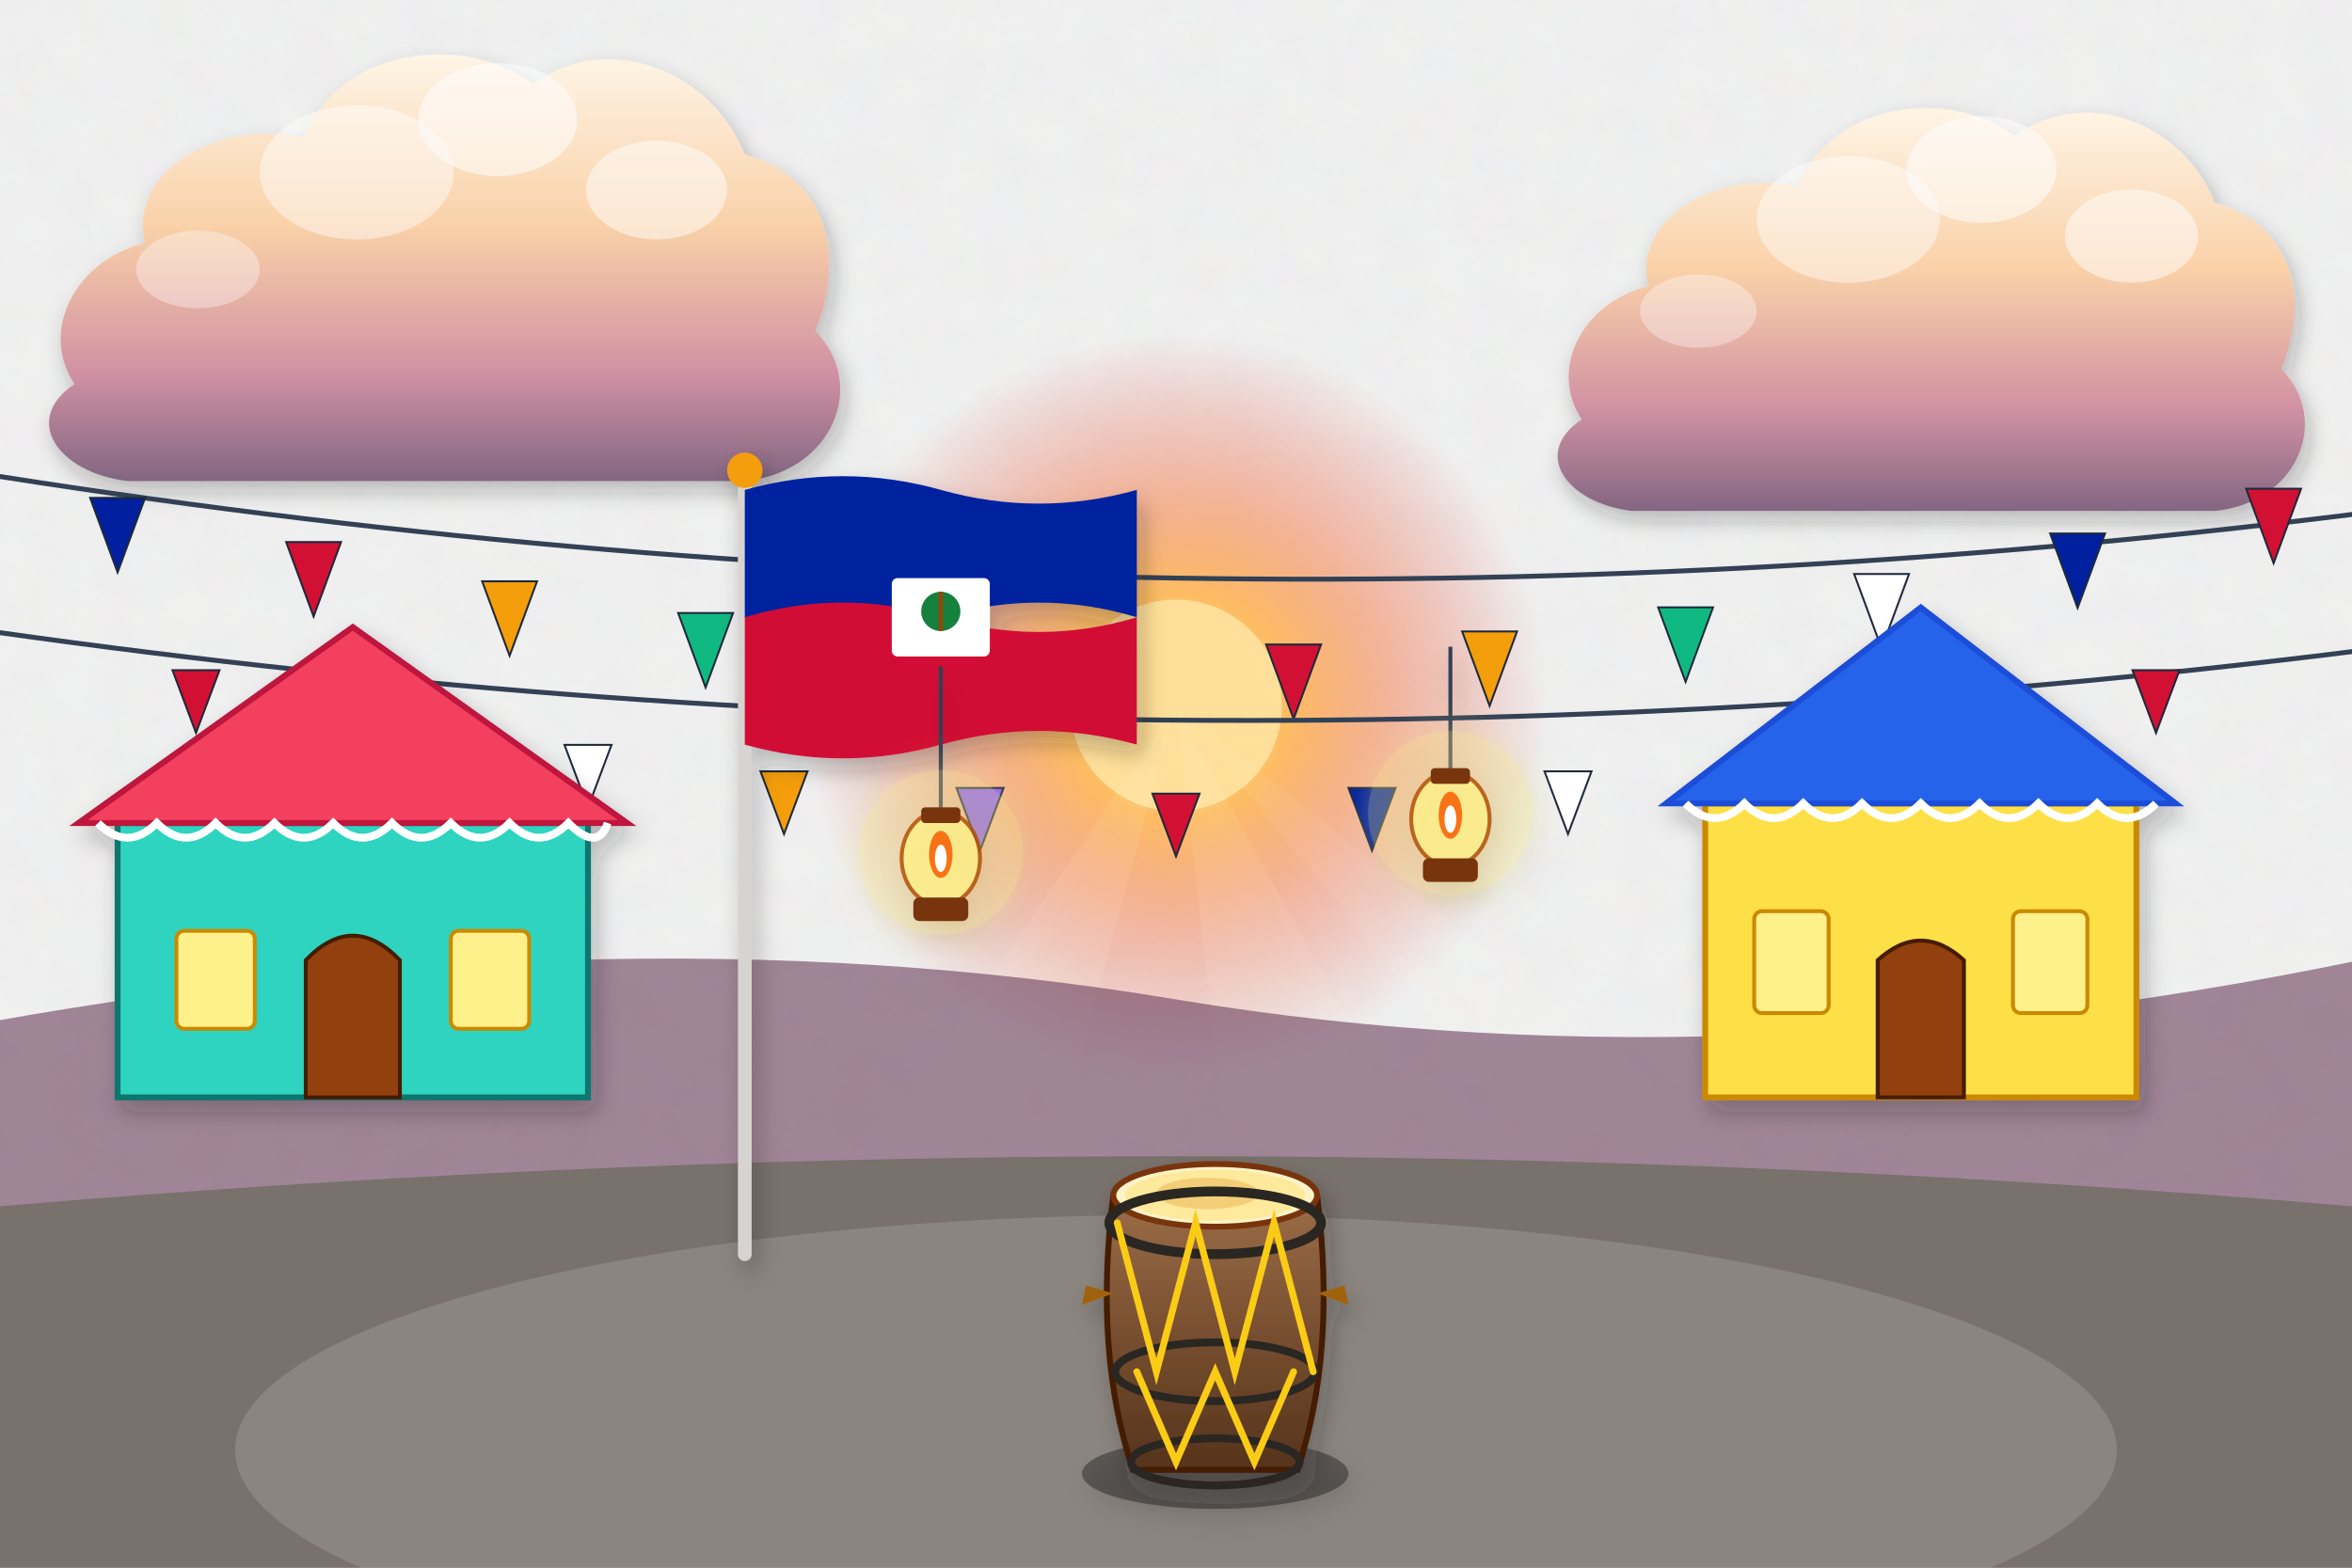
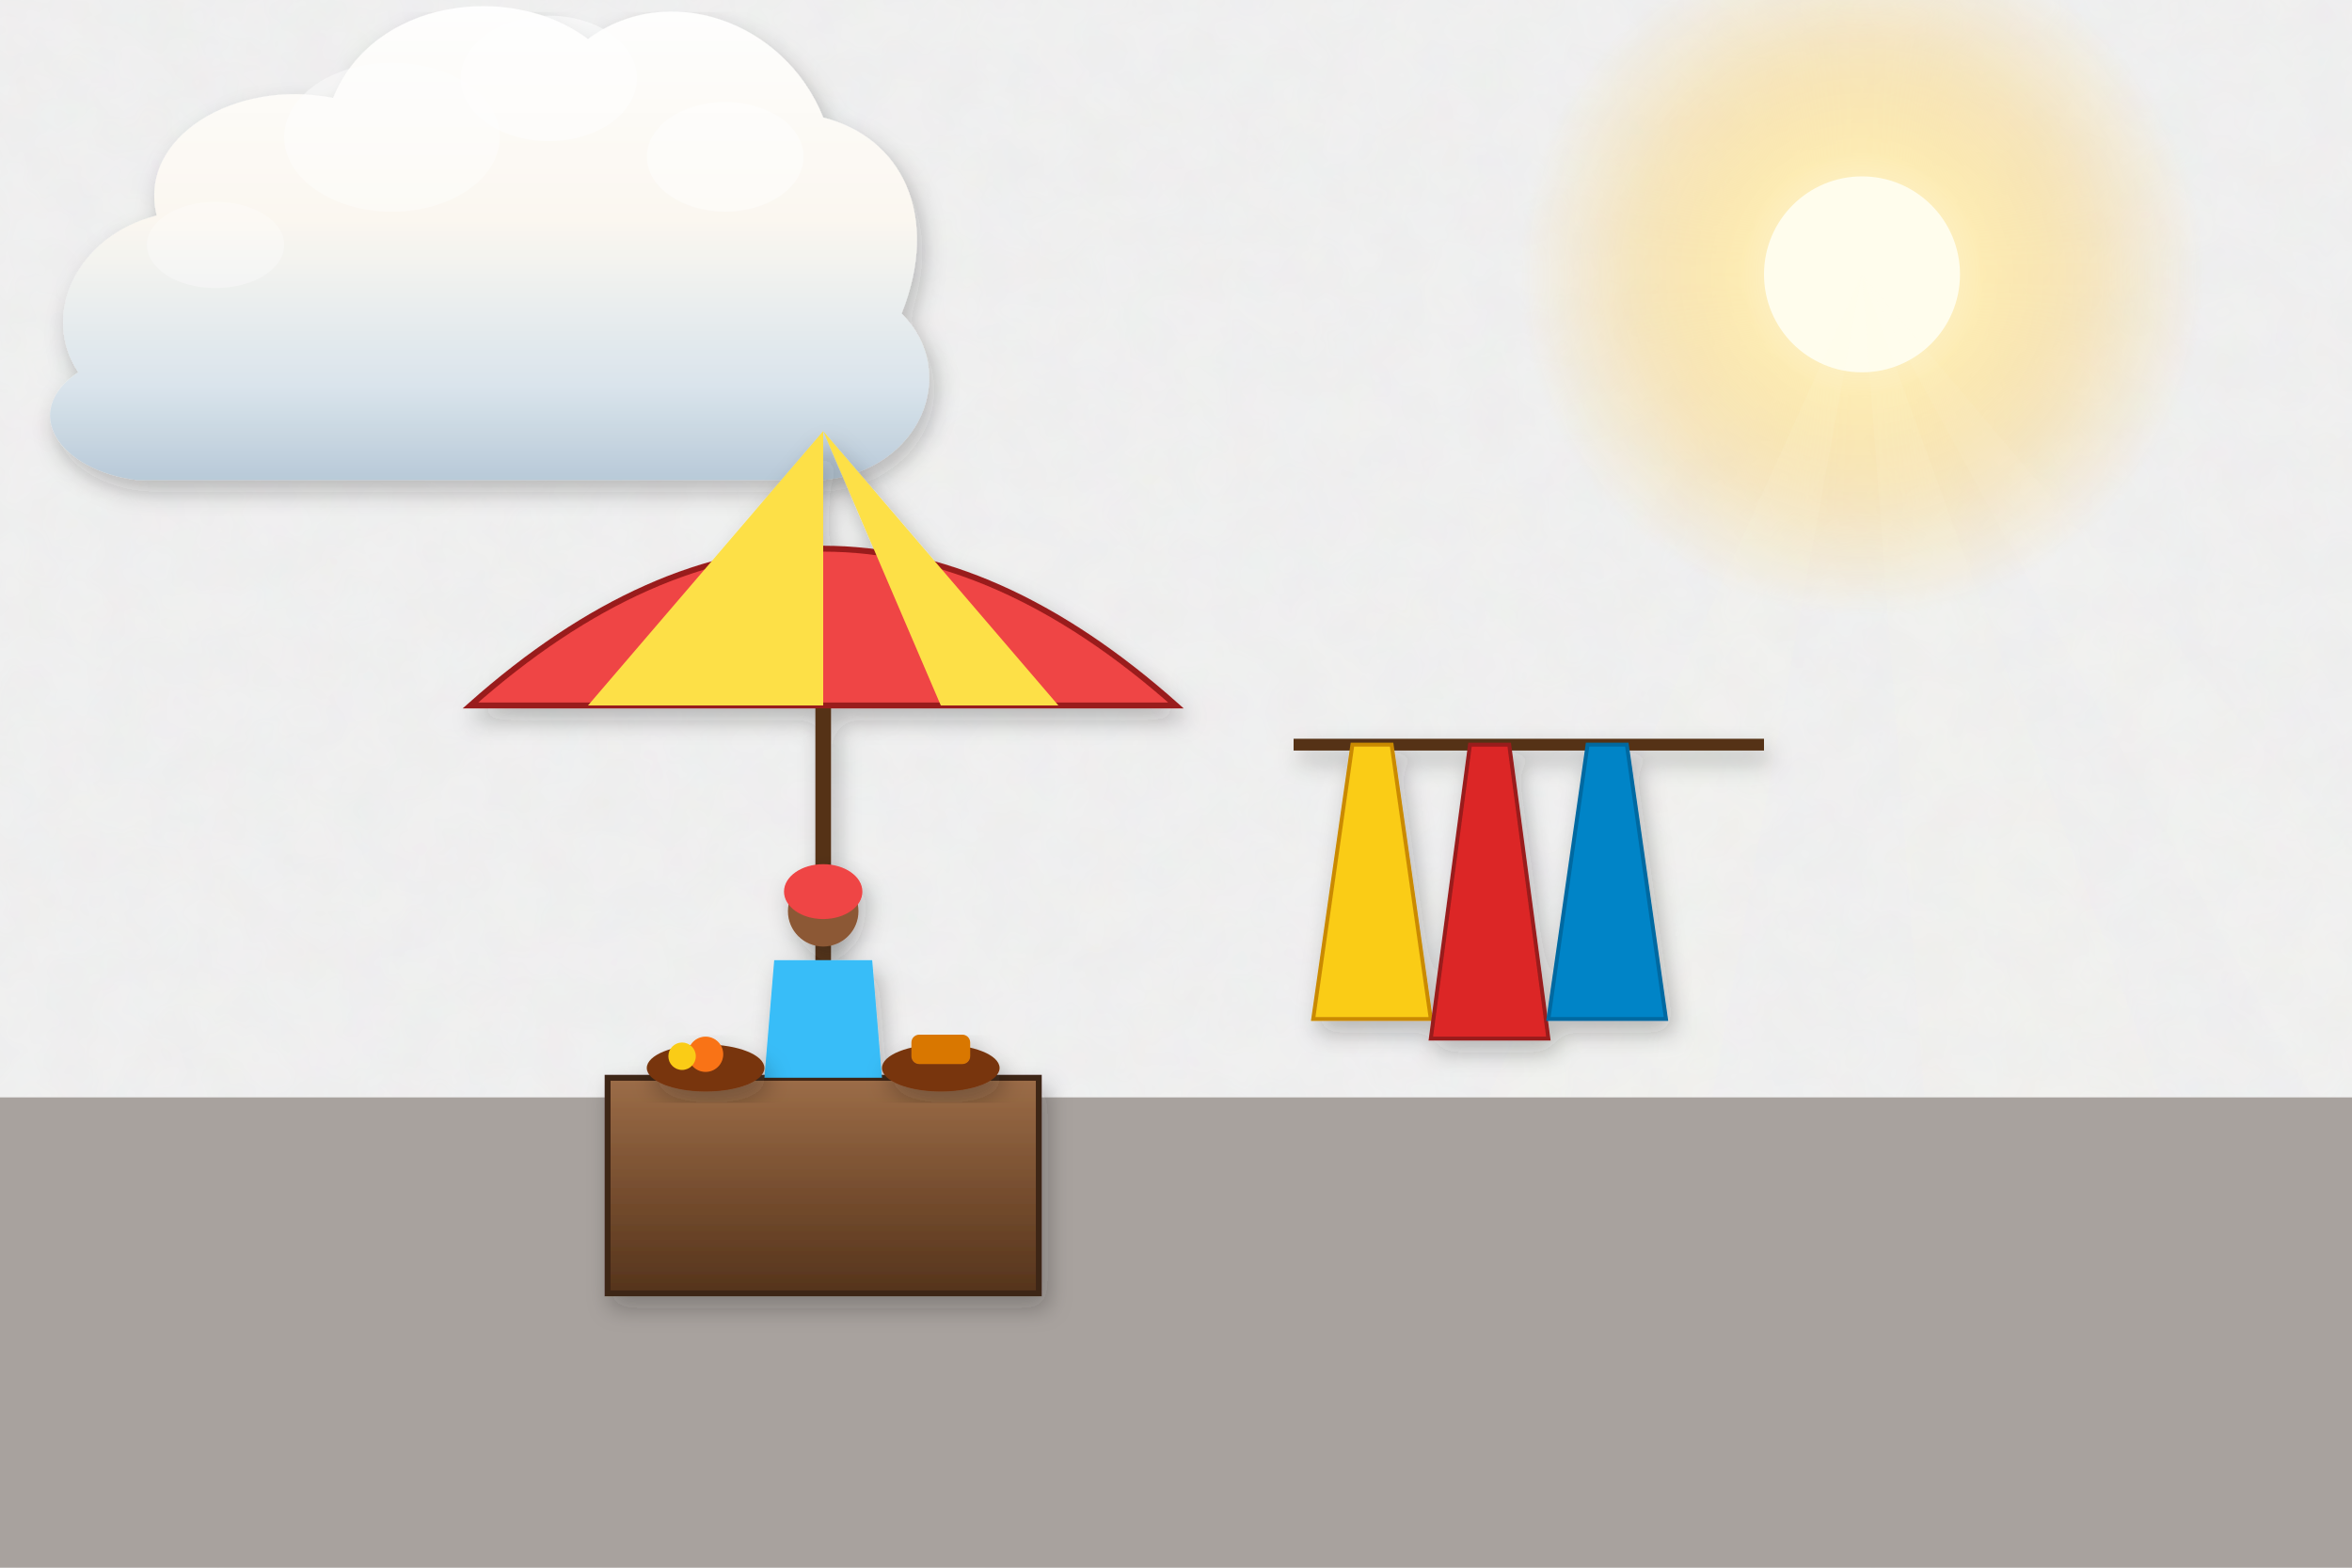
<svg xmlns="http://www.w3.org/2000/svg" viewBox="0 0 1200 800" width="1200" height="800">
  <defs>
    <filter id="ghibliPaper" x="0%" y="0%" width="100%" height="100%">
      <feTurbulence type="fractalNoise" baseFrequency="0.04" numOctaves="3" result="noise" seed="42" />
      <feColorMatrix type="matrix" values="1 0 0 0 0  0 1 0 0 0  0 0 1 0 0  0 0 0 0.035 0" in="noise" result="coloredNoise" />
      <feComposite operator="in" in2="SourceGraphic" />
    </filter>
    <filter id="softGlow" x="-20%" y="-20%" width="140%" height="140%">
      <feGaussianBlur stdDeviation="8" result="blur" />
      <feComposite in="SourceGraphic" in2="blur" operator="over" />
    </filter>
    <filter id="dropShadow" x="-20%" y="-20%" width="140%" height="140%">
      <feDropShadow dx="3" dy="6" stdDeviation="6" flood-color="#141e28" flood-opacity="0.28" />
    </filter>
    <linearGradient id="skyDay" x1="0" y1="0" x2="0" y2="1">
      <stop offset="0%" stop-color="#236ca7" />
      <stop offset="35%" stop-color="#5fa3d6" />
      <stop offset="70%" stop-color="#b8e1f2" />
      <stop offset="100%" stop-color="#fdf3dc" />
    </linearGradient>
    <linearGradient id="skySunset" x1="0" y1="0" x2="0" y2="1">
      <stop offset="0%" stop-color="#31396b" />
      <stop offset="35%" stop-color="#73507b" />
      <stop offset="65%" stop-color="#cb6b5c" />
      <stop offset="85%" stop-color="#f29e5a" />
      <stop offset="100%" stop-color="#fedaa2" />
    </linearGradient>
    <linearGradient id="skyDusk" x1="0" y1="0" x2="0" y2="1">
      <stop offset="0%" stop-color="#121832" />
      <stop offset="40%" stop-color="#262f56" />
      <stop offset="70%" stop-color="#4e3d64" />
      <stop offset="90%" stop-color="#915264" />
      <stop offset="100%" stop-color="#d6846c" />
    </linearGradient>
    <linearGradient id="cloudBodyDay" x1="0" y1="0" x2="0" y2="1">
      <stop offset="0%" stop-color="#ffffff" />
      <stop offset="45%" stop-color="#fcf8f0" />
      <stop offset="80%" stop-color="#d9e4ec" />
      <stop offset="100%" stop-color="#b6c8d7" />
    </linearGradient>
    <linearGradient id="cloudBodySunset" x1="0" y1="0" x2="0" y2="1">
      <stop offset="0%" stop-color="#fff5e6" />
      <stop offset="40%" stop-color="#fbd0a5" />
      <stop offset="75%" stop-color="#cf8ca0" />
      <stop offset="100%" stop-color="#7e607c" />
    </linearGradient>
    <radialGradient id="sunGlowDay" cx="50%" cy="50%" r="50%">
      <stop offset="0%" stop-color="#fffced" stop-opacity="1" />
      <stop offset="35%" stop-color="#ffebaa" stop-opacity="0.85" />
      <stop offset="70%" stop-color="#ffd573" stop-opacity="0.35" />
      <stop offset="100%" stop-color="#ffd573" stop-opacity="0" />
    </radialGradient>
    <radialGradient id="sunGlowSunset" cx="50%" cy="50%" r="50%">
      <stop offset="0%" stop-color="#fff8db" stop-opacity="1" />
      <stop offset="30%" stop-color="#ffb753" stop-opacity="0.9" />
      <stop offset="65%" stop-color="#f46e45" stop-opacity="0.4" />
      <stop offset="100%" stop-color="#e04a43" stop-opacity="0" />
    </radialGradient>
    <linearGradient id="hillDistant" x1="0" y1="0" x2="0" y2="1">
      <stop offset="0%" stop-color="#6e94a8" />
      <stop offset="100%" stop-color="#93b9c7" />
    </linearGradient>
    <linearGradient id="hillMid" x1="0" y1="0" x2="0" y2="1">
      <stop offset="0%" stop-color="#4a7c4f" />
      <stop offset="50%" stop-color="#3c6a40" />
      <stop offset="100%" stop-color="#2d5231" />
    </linearGradient>
    <linearGradient id="hillNear" x1="0" y1="0" x2="0" y2="1">
      <stop offset="0%" stop-color="#699e4c" />
      <stop offset="60%" stop-color="#4c7e33" />
      <stop offset="100%" stop-color="#2f5720" />
    </linearGradient>
    <linearGradient id="woodTone" x1="0" y1="0" x2="0" y2="1">
      <stop offset="0%" stop-color="#9c6d48" />
      <stop offset="50%" stop-color="#784f30" />
      <stop offset="100%" stop-color="#55341c" />
    </linearGradient>
    <linearGradient id="brassTone" x1="0" y1="0" x2="1" y2="1">
      <stop offset="0%" stop-color="#ffe699" />
      <stop offset="35%" stop-color="#d9a536" />
      <stop offset="70%" stop-color="#996c14" />
      <stop offset="100%" stop-color="#5e4007" />
    </linearGradient>
    <linearGradient id="stoneTone" x1="0" y1="0" x2="0" y2="1">
      <stop offset="0%" stop-color="#c5beb3" />
      <stop offset="60%" stop-color="#999184" />
      <stop offset="100%" stop-color="#6c6458" />
    </linearGradient>
    <linearGradient id="waterTone" x1="0" y1="0" x2="0" y2="1">
      <stop offset="0%" stop-color="#47a5be" />
      <stop offset="50%" stop-color="#2a7796" />
      <stop offset="100%" stop-color="#144d6a" />
    </linearGradient>
  </defs>
-   <rect width="1200" height="800" fill="url(#skySunset)" filter="url(#ghibliPaper)" />
+   <rect width="1200" height="800" fill="url(#skyDay)" filter="url(#ghibliPaper)" />
  <g>
-     <circle cx="600" cy="360" r="189" fill="url(#sunGlowSunset)" />
-     <circle cx="600" cy="360" r="54" fill="#ffdf99" />
-     <polygon points="600,360 300,800 480,800" fill="#fffbe6" opacity="0.08" />
-     <polygon points="600,360 650,800 840,800" fill="#fffbe6" opacity="0.08" />
-     <polygon points="600,360 960,800 1160,800" fill="#fffbe6" opacity="0.06" />
+     <circle cx="950" cy="140" r="175" fill="url(#sunGlowDay)" />
+     <circle cx="950" cy="140" r="50" fill="#fffded" />
+     <polygon points="950,140 650,800 830,800" fill="#fffbe6" opacity="0.08" />
+     <polygon points="950,140 1000,800 1190,800" fill="#fffbe6" opacity="0.08" />
+     <polygon points="950,140 1310,800 1510,800" fill="#fffbe6" opacity="0.06" />
  </g>
-   <g transform="translate(200, 160) scale(0.9)" opacity="0.95">
-     <path d="M-180,40        C-200,10 -180,-30 -140,-40        C-150,-80 -100,-110 -50,-100        C-30,-150 40,-160 80,-130        C120,-160 180,-140 200,-90        C240,-80 260,-40 240,10        C270,40 250,90 200,95        L-150,95        C-190,90 -210,60 -180,40 Z" fill="url(#cloudBodySunset)" filter="url(#dropShadow)" />
+   <g transform="translate(220, 150) scale(1)" opacity="0.95">
+     <path d="M-180,40        C-200,10 -180,-30 -140,-40        C-150,-80 -100,-110 -50,-100        C-30,-150 40,-160 80,-130        C120,-160 180,-140 200,-90        C240,-80 260,-40 240,10        C270,40 250,90 200,95        L-150,95        C-190,90 -210,60 -180,40 Z" fill="url(#cloudBodyDay)" filter="url(#dropShadow)" />
    <ellipse cx="60" cy="-110" rx="45" ry="32" fill="#ffffff" opacity="0.55" />
    <ellipse cx="-20" cy="-80" rx="55" ry="38" fill="#ffffff" opacity="0.45" />
    <ellipse cx="150" cy="-70" rx="40" ry="28" fill="#ffffff" opacity="0.5" />
    <ellipse cx="-110" cy="-25" rx="35" ry="22" fill="#ffffff" opacity="0.35" />
  </g>
-   <g transform="translate(960, 180) scale(0.85)" opacity="0.95">
-     <path d="M-180,40        C-200,10 -180,-30 -140,-40        C-150,-80 -100,-110 -50,-100        C-30,-150 40,-160 80,-130        C120,-160 180,-140 200,-90        C240,-80 260,-40 240,10        C270,40 250,90 200,95        L-150,95        C-190,90 -210,60 -180,40 Z" fill="url(#cloudBodySunset)" filter="url(#dropShadow)" />
-     <ellipse cx="60" cy="-110" rx="45" ry="32" fill="#ffffff" opacity="0.55" />
-     <ellipse cx="-20" cy="-80" rx="55" ry="38" fill="#ffffff" opacity="0.45" />
-     <ellipse cx="150" cy="-70" rx="40" ry="28" fill="#ffffff" opacity="0.5" />
-     <ellipse cx="-110" cy="-25" rx="35" ry="22" fill="#ffffff" opacity="0.35" />
+   <path d="M-50,560 L1250,560 L1250,800 L-50,800 Z" fill="#a8a29e" />
+   <g transform="translate(420, 360)" filter="url(#dropShadow)">
+     <line x1="0" y1="0" x2="0" y2="280" stroke="#543317" stroke-width="8" />
+     <path d="M-180,0 Q0,-160 180,0 Z" fill="#ef4444" stroke="#991b1b" stroke-width="3" />
+     <path d="M-120,0 Q0,-140 0,-140 Q0,-140 0,0 Z" fill="#fde047" />
+     <path d="M60,0 Q0,-140 0,-140 Q0,-140 120,0 Z" fill="#fde047" />
  </g>
-   <path d="M-50,530 Q300,460 600,510 T1250,480 L1250,800 L-50,800 Z" fill="#6a3e5c" opacity="0.6" />
-   <g>
-     <path d="M-20,240 Q600,340 1220,260" stroke="#334155" stroke-width="2.5" fill="none" />
-     <polygon points="46,254.079 74,254.079 60,292.079" fill="#00209f" stroke="#1e293b" stroke-width="1" />
-     <polygon points="146,276.606 174,276.606 160,314.606" fill="#d21034" stroke="#1e293b" stroke-width="1" />
-     <polygon points="246,296.639 274,296.639 260,334.639" fill="#f59e0b" stroke="#1e293b" stroke-width="1" />
-     <polygon points="346,312.812 374,312.812 360,350.812" fill="#10b981" stroke="#1e293b" stroke-width="1" />
-     <polygon points="446,324.022 474,324.022 460,362.022" fill="#ffffff" stroke="#1e293b" stroke-width="1" />
-     <polygon points="546,329.507 574,329.507 560,367.507" fill="#00209f" stroke="#1e293b" stroke-width="1" />
-     <polygon points="646,328.892 674,328.892 660,366.892" fill="#d21034" stroke="#1e293b" stroke-width="1" />
-     <polygon points="746,322.219 774,322.219 760,360.219" fill="#f59e0b" stroke="#1e293b" stroke-width="1" />
-     <polygon points="846,309.943 874,309.943 860,347.943" fill="#10b981" stroke="#1e293b" stroke-width="1" />
-     <polygon points="946,292.901 974,292.901 960,330.901" fill="#ffffff" stroke="#1e293b" stroke-width="1" />
-     <polygon points="1046,272.253 1074,272.253 1060,310.253" fill="#00209f" stroke="#1e293b" stroke-width="1" />
-     <polygon points="1146,249.408 1174,249.408 1160,287.408" fill="#d21034" stroke="#1e293b" stroke-width="1" />
-     <path d="M-20,320 Q600,410 1220,330" stroke="#334155" stroke-width="2.5" fill="none" />
-     <polygon points="88,342 112,342 100,374" fill="#d21034" stroke="#1e293b" stroke-width="1" />
-     <polygon points="188,362.5 212,362.5 200,394.5" fill="#00209f" stroke="#1e293b" stroke-width="1" />
-     <polygon points="288,380.104 312,380.104 300,412.104" fill="#ffffff" stroke="#1e293b" stroke-width="1" />
-     <polygon points="388,393.612 412,393.612 400,425.612" fill="#f59e0b" stroke="#1e293b" stroke-width="1" />
-     <polygon points="488,402.104 512,402.104 500,434.104" fill="#8b5cf6" stroke="#1e293b" stroke-width="1" />
-     <polygon points="588,405 612,405 600,437" fill="#d21034" stroke="#1e293b" stroke-width="1" />
-     <polygon points="688,402.104 712,402.104 700,434.104" fill="#00209f" stroke="#1e293b" stroke-width="1" />
-     <polygon points="788,393.612 812,393.612 800,425.612" fill="#ffffff" stroke="#1e293b" stroke-width="1" />
-     <polygon points="888,380.104 912,380.104 900,412.104" fill="#f59e0b" stroke="#1e293b" stroke-width="1" />
-     <polygon points="988,362.5 1012,362.5 1000,394.5" fill="#8b5cf6" stroke="#1e293b" stroke-width="1" />
-     <polygon points="1088,342 1112,342 1100,374" fill="#d21034" stroke="#1e293b" stroke-width="1" />
+   <g transform="translate(420, 500)" filter="url(#dropShadow)">
+     <rect x="-110" y="50" width="220" height="110" fill="url(#woodTone)" stroke="#3e2515" stroke-width="3" />
+     <circle cx="0" cy="-35" r="18" fill="#8c5836" />
+     <ellipse cx="0" cy="-45" rx="20" ry="14" fill="#ef4444" />
+     <path d="M-25,-10 L-30,50 L30,50 L25,-10 Z" fill="#38bdf8" />
  </g>
-   <g transform="translate(180, 560)" filter="url(#dropShadow)">
-     <rect x="-120" y="-140" width="240" height="140" fill="#2dd4bf" stroke="#0f766e" stroke-width="3" />
-     <polygon points="-140,-140 0,-240 140,-140" fill="#f43f5e" stroke="#be123c" stroke-width="3" />
-     <path d="M-130,-140 Q-115,-125 -100,-140 Q-85,-125 -70,-140 Q-55,-125 -40,-140 Q-25,-125 -10,-140 Q5,-125 20,-140 Q35,-125 50,-140 Q65,-125 80,-140 Q95,-125 110,-140 Q125,-125 130,-140" stroke="#ffffff" stroke-width="4" fill="none" />
-     <path d="M-24,0 L-24,-70 Q0,-95 24,-70 L24,0 Z" fill="#92400e" stroke="#451a03" stroke-width="2" />
-     <rect x="-90" y="-85" width="40" height="50" rx="4" fill="#fef08a" stroke="#ca8a04" stroke-width="2" />
-     <rect x="50" y="-85" width="40" height="50" rx="4" fill="#fef08a" stroke="#ca8a04" stroke-width="2" />
+   <g transform="translate(780, 380)" filter="url(#dropShadow)">
+     <line x1="-120" y1="0" x2="120" y2="0" stroke="#543317" stroke-width="6" />
+     <polygon points="-90,0 -110,140 -50,140 -70,0" fill="#facc15" stroke="#ca8a04" stroke-width="2" />
+     <polygon points="-30,0 -50,150 10,150 -10,0" fill="#dc2626" stroke="#991b1b" stroke-width="2" />
+     <polygon points="30,0 10,140 70,140 50,0" fill="#0284c7" stroke="#0369a1" stroke-width="2" />
  </g>
-   <g transform="translate(980, 560)" filter="url(#dropShadow)">
-     <rect x="-110" y="-150" width="220" height="150" fill="#fde047" stroke="#ca8a04" stroke-width="3" />
-     <polygon points="-130,-150 0,-250 130,-150" fill="#2563eb" stroke="#1d4ed8" stroke-width="3" />
-     <path d="M-120,-150 Q-105,-135 -90,-150 Q-75,-135 -60,-150 Q-45,-135 -30,-150 Q-15,-135 0,-150 Q15,-135 30,-150 Q45,-135 60,-150 Q75,-135 90,-150 Q105,-135 120,-150" stroke="#ffffff" stroke-width="4" fill="none" />
-     <path d="M-22,0 L-22,-70 Q0,-90 22,-70 L22,0 Z" fill="#92400e" stroke="#451a03" stroke-width="2" />
-     <rect x="-85" y="-95" width="38" height="52" rx="4" fill="#fef08a" stroke="#ca8a04" stroke-width="2" />
-     <rect x="47" y="-95" width="38" height="52" rx="4" fill="#fef08a" stroke="#ca8a04" stroke-width="2" />
-   </g>
-   <path d="M-50,620 Q600,560 1250,620 L1250,800 L-50,800 Z" fill="#78716c" />
-   <ellipse cx="600" cy="740" rx="480" ry="120" fill="#a8a29e" opacity="0.4" />
-   <g transform="translate(380, 240)" filter="url(#dropShadow)">
-     <line x1="0" y1="0" x2="0" y2="400" stroke="#d6d3d1" stroke-width="7" stroke-linecap="round" />
-     <circle cx="0" cy="0" r="9" fill="#f59e0b" />
-     <path d="M0,10 Q50,-4 100,10 T200,10 L200,75 Q150,60 100,75 T0,75 Z" fill="#00209f" />
-     <path d="M0,75 Q50,60 100,75 T200,75 L200,140 Q150,126 100,140 T0,140 Z" fill="#d21034" />
-     <rect x="75" y="55" width="50" height="40" rx="3" fill="#ffffff" />
-     <circle cx="100" cy="72" r="10" fill="#15803d" />
-     <line x1="100" y1="62" x2="100" y2="82" stroke="#854d0e" stroke-width="2.5" />
-   </g>
-   <g transform="translate(480, 420)" filter="url(#dropShadow)">
-     <line x1="0" y1="-80" x2="0" y2="0" stroke="#334155" stroke-width="2" />
-     <circle cx="0" cy="15" r="42" fill="#fef08a" opacity="0.3" filter="url(#softGlow)" />
-     <ellipse cx="0" cy="18" rx="20" ry="24" fill="#fef08a" opacity="0.85" stroke="#b45309" stroke-width="2" />
-     <ellipse cx="0" cy="16" rx="6" ry="12" fill="#f97316" />
-     <ellipse cx="0" cy="18" rx="3" ry="7" fill="#ffffff" />
-     <rect x="-14" y="38" width="28" height="12" rx="3" fill="#78350f" />
-     <rect x="-10" y="-8" width="20" height="8" rx="2" fill="#78350f" />
-   </g>
-   <g transform="translate(740, 400)" filter="url(#dropShadow)">
-     <line x1="0" y1="-70" x2="0" y2="0" stroke="#334155" stroke-width="2" />
-     <circle cx="0" cy="15" r="42" fill="#fef08a" opacity="0.3" filter="url(#softGlow)" />
-     <ellipse cx="0" cy="18" rx="20" ry="24" fill="#fef08a" opacity="0.85" stroke="#b45309" stroke-width="2" />
-     <ellipse cx="0" cy="16" rx="6" ry="12" fill="#f97316" />
-     <ellipse cx="0" cy="18" rx="3" ry="7" fill="#ffffff" />
-     <rect x="-14" y="38" width="28" height="12" rx="3" fill="#78350f" />
-     <rect x="-10" y="-8" width="20" height="8" rx="2" fill="#78350f" />
-   </g>
-   <g transform="translate(620, 680)" filter="url(#dropShadow)">
-     <ellipse cx="0" cy="72" rx="68" ry="18" fill="#000000" opacity="0.35" />
-     <path d="M-52,-70 L52,-70 Q62,10 42,70 L-42,70 Q-62,10 -52,-70 Z" fill="url(#woodTone)" stroke="#451a03" stroke-width="3" />
-     <ellipse cx="0" cy="-70" rx="52" ry="16" fill="#fef3c7" stroke="#78350f" stroke-width="3" />
-     <ellipse cx="0" cy="-70" rx="46" ry="13" fill="#fde68a" opacity="0.7" />
-     <ellipse cx="-4" cy="-71" rx="26" ry="8" fill="#d97706" opacity="0.25" />
-     <ellipse cx="0" cy="-56" rx="54" ry="16" fill="none" stroke="#292524" stroke-width="5" />
-     <ellipse cx="0" cy="20" rx="51" ry="15" fill="none" stroke="#292524" stroke-width="4" />
-     <ellipse cx="0" cy="66" rx="43" ry="12" fill="none" stroke="#292524" stroke-width="4" />
-     <path d="M-50,-56 L-30,20 L-10,-56 L10,20 L30,-56 L50,20" stroke="#facc15" stroke-width="3.5" fill="none" stroke-linecap="round" />
-     <path d="M-40,20 L-20,66 L0,20 L20,66 L40,20" stroke="#facc15" stroke-width="3.5" fill="none" stroke-linecap="round" />
-     <polygon points="52,-20 68,-14 66,-24" fill="#a16207" />
-     <polygon points="-52,-20 -68,-14 -66,-24" fill="#a16207" />
+   <g transform="translate(420, 540)" filter="url(#dropShadow)">
+     <ellipse cx="-60" cy="5" rx="30" ry="12" fill="#78350f" />
+     <circle cx="-60" cy="-2" r="9" fill="#f97316" />
+     <circle cx="-72" cy="-1" r="7" fill="#facc15" />
+     <ellipse cx="60" cy="5" rx="30" ry="12" fill="#78350f" />
+     <rect x="45" y="-12" width="30" height="15" rx="4" fill="#d97706" />
  </g>
</svg>
